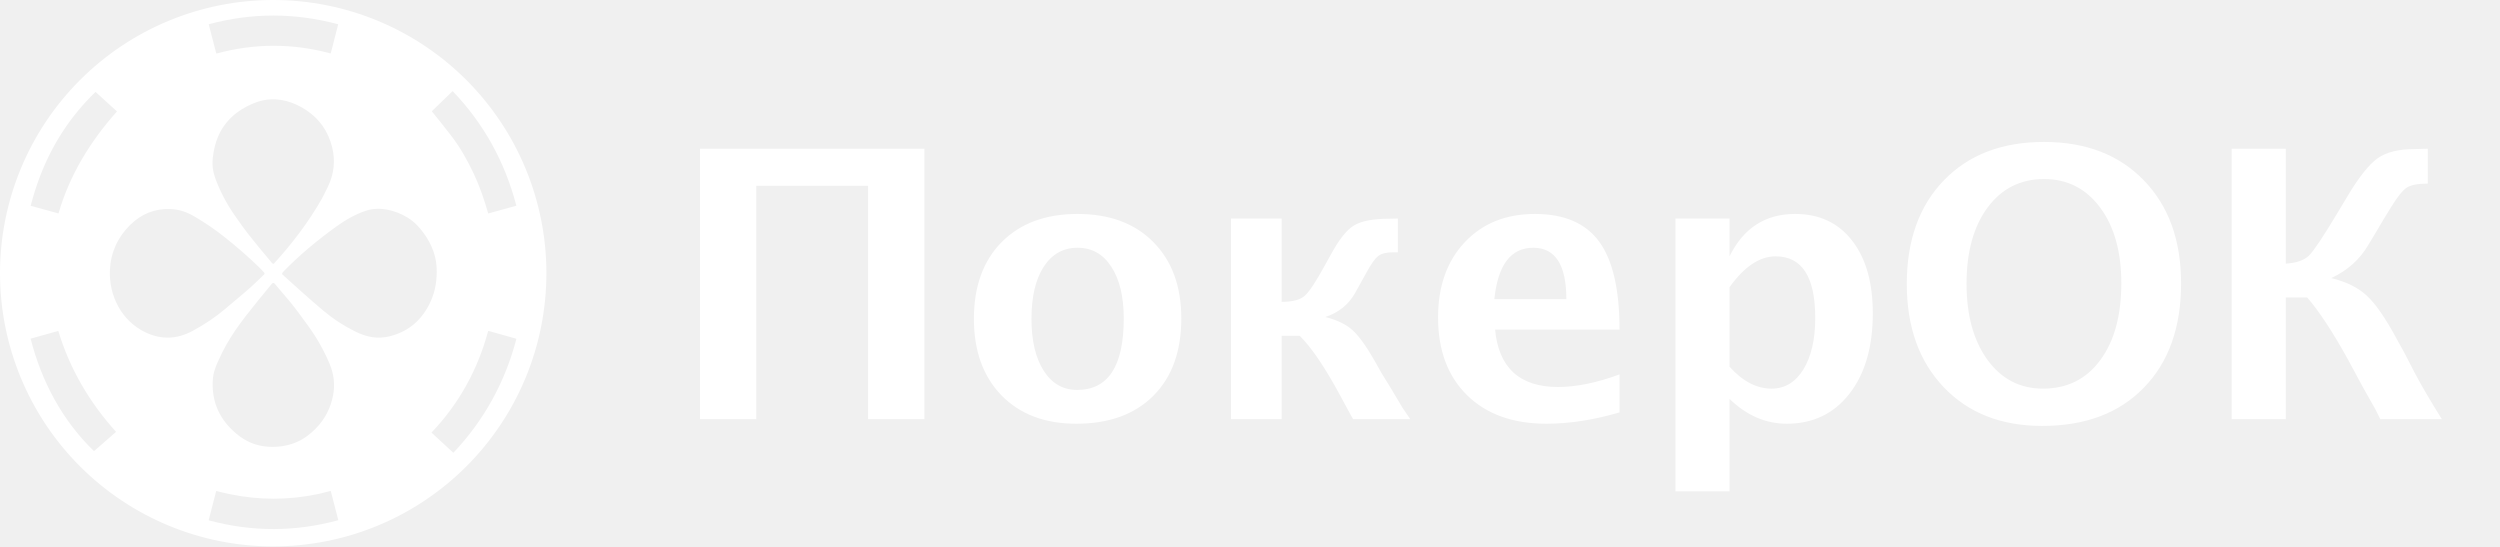
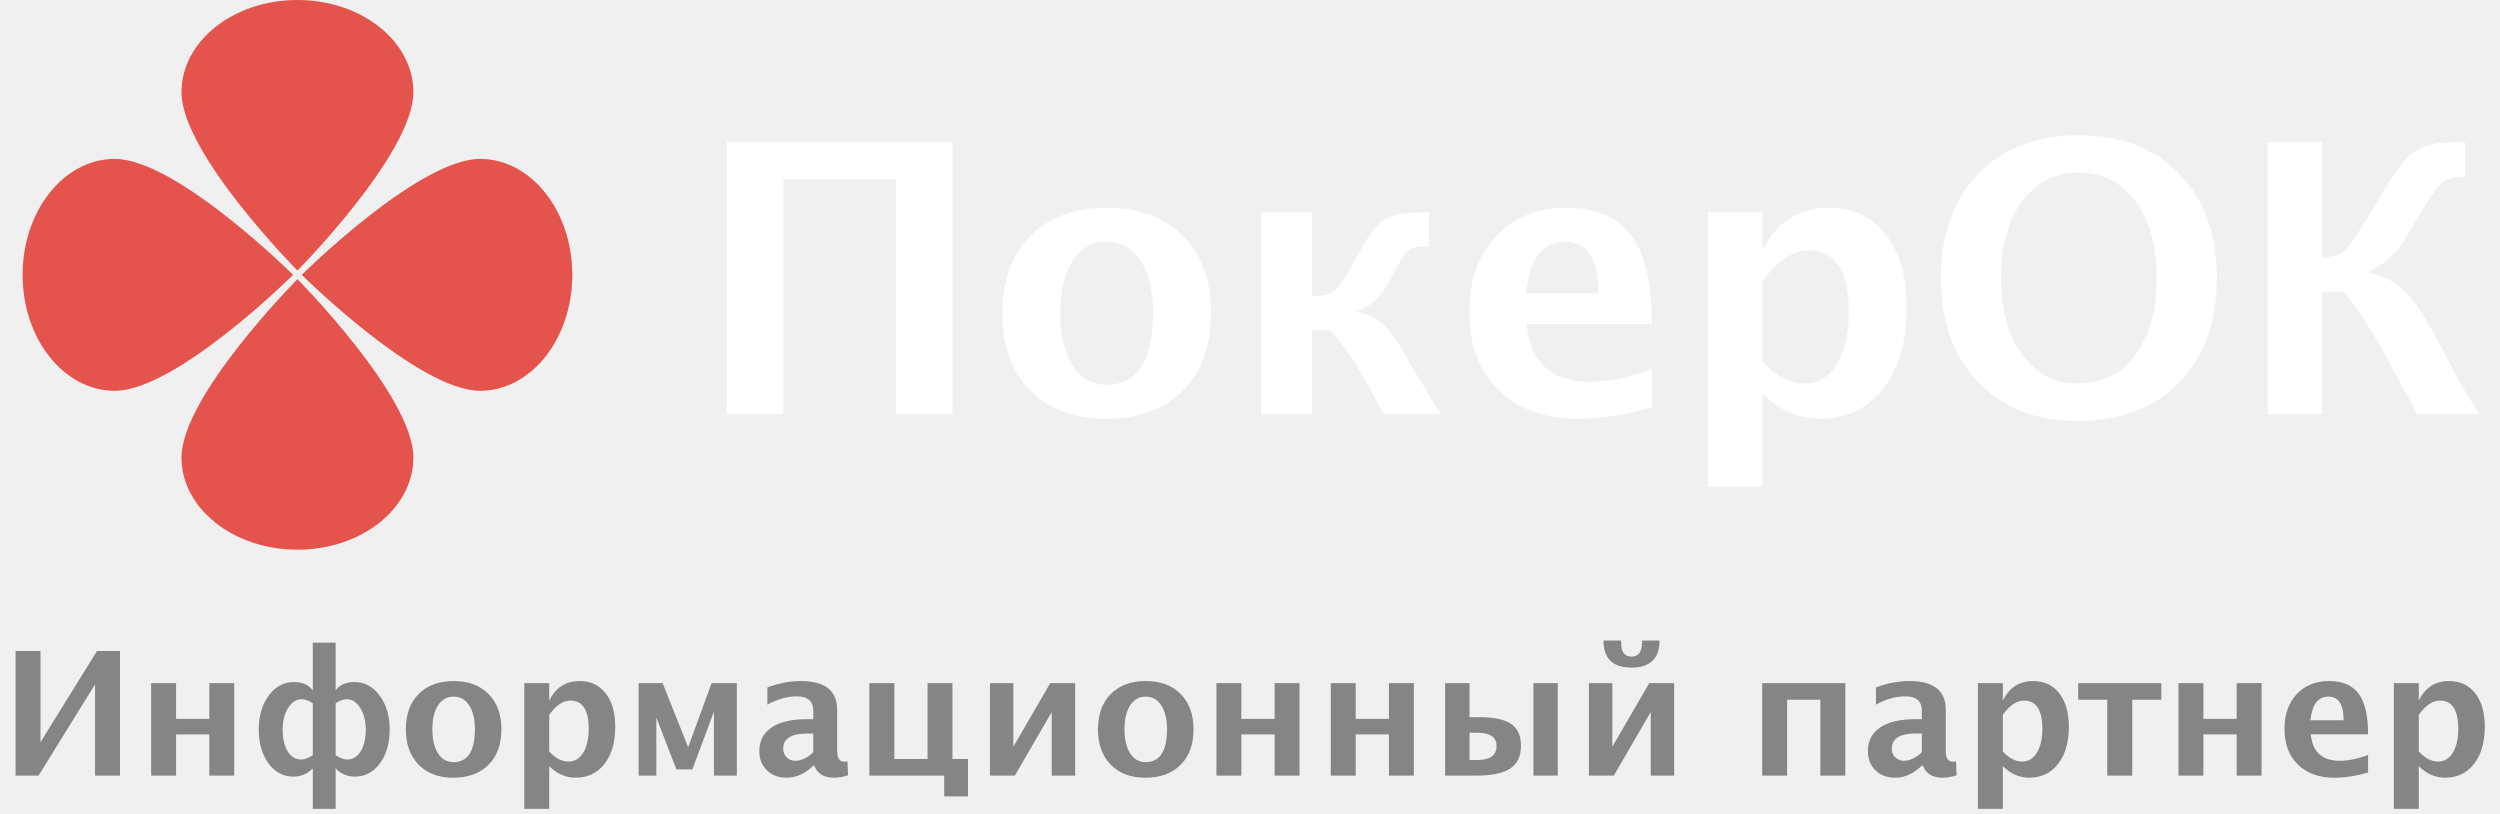
- <svg xmlns="http://www.w3.org/2000/svg" width="334" height="73" viewBox="0 0 334 73" fill="none">
-   <path d="M93.517 56V19.867H123.497V56H115.978V24.823H101.036V56H93.517ZM143.785 56.61C139.602 56.61 136.274 55.349 133.8 52.826C131.342 50.287 130.113 46.877 130.113 42.597C130.113 38.267 131.35 34.849 133.824 32.343C136.314 29.836 139.692 28.583 143.956 28.583C148.237 28.583 151.614 29.836 154.088 32.343C156.578 34.849 157.823 38.251 157.823 42.548C157.823 46.942 156.578 50.385 154.088 52.875C151.598 55.365 148.163 56.61 143.785 56.61ZM143.907 52.094C148.058 52.094 150.133 48.912 150.133 42.548C150.133 39.634 149.579 37.331 148.473 35.639C147.382 33.946 145.877 33.1 143.956 33.1C142.052 33.1 140.546 33.946 139.439 35.639C138.349 37.331 137.804 39.651 137.804 42.597C137.804 45.51 138.349 47.821 139.439 49.53C140.53 51.239 142.019 52.094 143.907 52.094ZM164.464 56V29.193H171.227V40.326C172.659 40.326 173.676 40.066 174.278 39.545C174.897 39.024 175.833 37.608 177.086 35.297L177.794 34.027C178.884 32.009 179.918 30.707 180.895 30.121C181.871 29.519 183.466 29.218 185.68 29.218L186.754 29.193V33.71H186.07C185.208 33.71 184.565 33.873 184.142 34.198C183.718 34.508 183.189 35.248 182.555 36.42L181.822 37.738L181.065 39.105C180.187 40.684 178.852 41.767 177.062 42.352C178.624 42.743 179.837 43.329 180.699 44.11C181.562 44.892 182.571 46.3 183.727 48.334L184.532 49.774L185.899 51.996L187.364 54.462C187.527 54.722 187.877 55.235 188.414 56H180.772C180.463 55.447 180.26 55.08 180.162 54.901L179.039 52.826C177.021 49.083 175.222 46.43 173.644 44.867H171.227V56H164.464ZM216.368 55.097C212.934 56.106 209.679 56.61 206.603 56.61C202.127 56.61 198.595 55.341 196.007 52.802C193.419 50.263 192.125 46.796 192.125 42.401C192.125 38.251 193.305 34.914 195.665 32.392C198.041 29.852 201.174 28.583 205.064 28.583C208.987 28.583 211.852 29.82 213.658 32.294C215.465 34.768 216.368 38.682 216.368 44.037H199.742C200.23 49.148 203.038 51.703 208.165 51.703C210.59 51.703 213.325 51.142 216.368 50.019V55.097ZM199.645 39.96H209.264C209.264 35.386 207.791 33.1 204.845 33.1C201.85 33.1 200.117 35.386 199.645 39.96ZM223.839 65.644V29.193H231.065V34.247C232.921 30.471 235.842 28.583 239.83 28.583C243.053 28.583 245.584 29.763 247.423 32.123C249.278 34.483 250.206 37.73 250.206 41.864C250.206 46.356 249.164 49.937 247.081 52.606C244.998 55.276 242.206 56.61 238.707 56.61C235.891 56.61 233.344 55.504 231.065 53.29V65.644H223.839ZM231.065 48.993C232.823 50.946 234.695 51.923 236.681 51.923C238.455 51.923 239.871 51.068 240.929 49.359C241.987 47.634 242.516 45.339 242.516 42.475C242.516 36.99 240.75 34.247 237.218 34.247C235.086 34.247 233.035 35.622 231.065 38.373V48.993ZM272.838 56.903C267.353 56.903 262.966 55.178 259.679 51.727C256.391 48.277 254.747 43.679 254.747 37.934C254.747 32.123 256.399 27.509 259.703 24.091C263.007 20.673 267.467 18.964 273.082 18.964C278.665 18.964 283.108 20.673 286.412 24.091C289.732 27.509 291.393 32.099 291.393 37.86C291.393 43.752 289.732 48.399 286.412 51.801C283.108 55.203 278.583 56.903 272.838 56.903ZM272.936 51.923C276.158 51.923 278.705 50.661 280.577 48.139C282.465 45.6 283.409 42.165 283.409 37.836C283.409 33.637 282.465 30.268 280.577 27.729C278.689 25.189 276.191 23.92 273.082 23.92C269.941 23.92 267.426 25.189 265.538 27.729C263.666 30.268 262.73 33.661 262.73 37.909C262.73 42.125 263.666 45.518 265.538 48.09C267.41 50.645 269.876 51.923 272.936 51.923ZM298.155 56V19.867H305.382V35.224C306.814 35.126 307.848 34.768 308.482 34.149C309.117 33.515 310.362 31.651 312.218 28.559L313.609 26.239C315.156 23.651 316.507 21.951 317.662 21.137C318.818 20.323 320.47 19.916 322.618 19.916C322.879 19.916 323.456 19.9 324.352 19.867V24.53C323.033 24.53 322.097 24.709 321.544 25.067C321.007 25.409 320.307 26.28 319.444 27.68L318.468 29.267L317.418 31.049L316.368 32.782C315.245 34.687 313.609 36.143 311.461 37.152C313.463 37.641 315.042 38.422 316.197 39.496C317.369 40.57 318.704 42.499 320.201 45.282L321.202 47.089L322.691 49.97C323.603 51.679 324.783 53.689 326.231 56H318.004C317.646 55.268 317.41 54.796 317.296 54.584L315.685 51.727L313.683 48.017C311.616 44.289 309.801 41.531 308.238 39.74H305.382V56H298.155Z" fill="white" />
-   <path d="M73 36.5C73 41.293 72.056 46.04 70.222 50.468C68.387 54.896 65.699 58.92 62.309 62.309C58.92 65.699 54.896 68.387 50.468 70.222C46.04 72.056 41.293 73 36.5 73C26.82 73 17.536 69.154 10.691 62.309C3.846 55.464 0 46.18 0 36.5C0 26.82 3.846 17.536 10.691 10.691C17.536 3.846 26.82 0 36.5 0C41.293 0 46.04 0.944 50.468 2.778C54.896 4.613 58.92 7.301 62.309 10.691C65.699 14.08 68.387 18.104 70.222 22.532C72.056 26.96 73 31.707 73 36.5ZM44.194 7.11L45.171 3.29C45.179 3.258 45.167 3.238 45.135 3.23C39.353 1.693 33.611 1.696 27.91 3.236C27.906 3.237 27.903 3.239 27.901 3.241C27.898 3.243 27.896 3.245 27.894 3.248C27.892 3.251 27.891 3.255 27.891 3.258C27.89 3.261 27.89 3.265 27.891 3.268L28.886 7.111C28.894 7.142 28.914 7.154 28.946 7.145C34.039 5.776 39.107 5.772 44.15 7.136C44.154 7.138 44.159 7.138 44.164 7.137C44.169 7.137 44.173 7.135 44.177 7.133C44.182 7.13 44.185 7.127 44.188 7.123C44.191 7.119 44.193 7.114 44.194 7.11ZM63.321 23.265C64.029 24.781 64.66 26.522 65.215 28.49C65.218 28.498 65.223 28.505 65.23 28.509C65.238 28.514 65.246 28.515 65.254 28.512L68.938 27.5C68.971 27.492 68.983 27.471 68.974 27.438C67.425 21.555 64.6 16.476 60.498 12.198C60.495 12.194 60.491 12.192 60.487 12.19C60.483 12.188 60.478 12.187 60.473 12.187C60.468 12.187 60.464 12.188 60.459 12.189C60.455 12.191 60.451 12.194 60.448 12.197L57.717 14.835C57.709 14.843 57.703 14.855 57.703 14.867C57.702 14.88 57.706 14.892 57.714 14.901C58.634 16.026 59.515 17.137 60.357 18.236C61.407 19.607 62.395 21.284 63.321 23.265ZM7.822 28.493C9.306 23.377 12.077 18.86 15.605 14.916C15.611 14.909 15.615 14.899 15.614 14.889C15.614 14.88 15.61 14.87 15.602 14.864L12.795 12.306C12.774 12.287 12.755 12.288 12.735 12.306C9.387 15.554 6.888 19.398 5.24 23.838C4.801 25.021 4.423 26.229 4.107 27.463C4.102 27.483 4.109 27.495 4.128 27.5L7.792 28.51C7.795 28.511 7.798 28.511 7.801 28.511C7.805 28.51 7.808 28.509 7.81 28.508C7.813 28.506 7.816 28.504 7.818 28.502C7.82 28.499 7.821 28.497 7.822 28.493ZM40.937 14.73C39.257 13.617 37.341 13.02 35.365 13.364C34.861 13.451 34.322 13.615 33.75 13.856C31.657 14.735 30.006 16.177 29.114 18.298C28.781 19.088 28.554 20.012 28.43 21.069C28.318 22.028 28.444 22.941 28.767 23.826C29.375 25.494 30.209 27.101 31.269 28.646C32.013 29.73 32.656 30.618 33.198 31.309C34.041 32.383 35.048 33.612 36.219 34.994C36.291 35.078 36.356 35.184 36.454 35.235C36.511 35.265 36.56 35.256 36.603 35.209C39.03 32.55 41.237 29.652 42.99 26.568C43.144 26.298 43.418 25.752 43.813 24.931C44.637 23.218 44.822 21.454 44.367 19.641C43.845 17.559 42.7 15.9 40.937 14.73ZM57.522 40.306C58.185 38.867 58.415 37.261 58.331 35.691C58.227 33.758 57.351 31.966 56.07 30.472C55.558 29.874 55.002 29.396 54.402 29.039C52.786 28.076 50.748 27.558 48.941 28.139C47.509 28.599 46.142 29.389 44.918 30.273C42.305 32.162 39.969 34.112 37.842 36.307C37.795 36.356 37.754 36.409 37.718 36.467C37.696 36.502 37.688 36.543 37.693 36.584C37.699 36.625 37.719 36.663 37.75 36.691C39.563 38.339 41.379 39.972 43.24 41.541C44.496 42.599 45.892 43.51 47.428 44.273C48.976 45.042 50.429 45.342 52.103 44.917C54.59 44.286 56.396 42.749 57.522 40.306ZM17.38 30.059C15.722 31.697 14.781 33.765 14.684 36.075C14.538 39.542 16.261 42.888 19.431 44.4C21.546 45.408 23.652 45.341 25.751 44.198C27.38 43.31 28.782 42.382 30.121 41.239C30.959 40.523 31.783 39.829 32.59 39.156C33.521 38.381 34.4 37.533 35.278 36.676C35.361 36.595 35.364 36.511 35.289 36.422C35.065 36.16 34.828 35.908 34.579 35.668C33.188 34.327 31.704 33.028 30.127 31.771C28.802 30.716 27.425 29.77 25.997 28.933C25.005 28.352 23.987 27.979 22.81 27.929C20.718 27.841 18.908 28.551 17.38 30.059ZM29.076 48.396C28.709 49.22 28.501 49.922 28.45 50.502C28.206 53.316 29.11 55.673 31.16 57.575C32.349 58.676 33.617 59.387 35.209 59.617C36.868 59.857 38.68 59.61 40.17 58.806C40.834 58.448 41.492 57.943 42.144 57.291C43.391 56.045 44.179 54.536 44.508 52.766C44.767 51.374 44.612 49.997 44.043 48.632C43.297 46.846 42.343 45.153 41.181 43.553C40.359 42.421 39.534 41.274 38.786 40.365C38.145 39.588 37.455 38.773 36.716 37.919C36.577 37.758 36.44 37.76 36.304 37.924C35.062 39.419 33.908 40.849 32.843 42.213C31.802 43.547 30.932 44.833 30.233 46.069C29.851 46.745 29.465 47.52 29.076 48.396ZM4.098 45.281C5.56 50.975 8.339 56.191 12.528 60.236C12.552 60.258 12.576 60.259 12.6 60.237L15.482 57.717C15.488 57.711 15.493 57.702 15.493 57.693C15.494 57.684 15.491 57.675 15.485 57.668C11.958 53.771 9.31 49.254 7.8 44.241C7.794 44.222 7.782 44.215 7.762 44.22L4.123 45.235C4.1 45.242 4.091 45.257 4.098 45.281ZM60.593 60.465C64.665 56.173 67.5 50.997 68.984 45.289C68.986 45.281 68.984 45.272 68.98 45.264C68.976 45.256 68.969 45.251 68.96 45.249L65.277 44.213C65.242 44.203 65.219 44.216 65.21 44.251C63.804 49.456 61.29 53.962 57.667 57.768C57.661 57.774 57.658 57.782 57.658 57.791C57.658 57.799 57.661 57.807 57.668 57.813L60.538 60.467C60.545 60.474 60.555 60.477 60.566 60.477C60.576 60.477 60.586 60.472 60.593 60.465ZM45.191 69.472L44.202 65.64C44.192 65.603 44.169 65.589 44.132 65.599C43.375 65.796 42.769 65.942 42.314 66.036C38.475 66.828 34.619 66.826 30.744 66.028C30.137 65.903 29.534 65.762 28.936 65.604C28.904 65.596 28.883 65.608 28.874 65.64L27.884 69.478C27.881 69.487 27.883 69.497 27.888 69.505C27.893 69.514 27.901 69.52 27.91 69.523C33.675 71.073 39.429 71.068 45.17 69.506C45.177 69.504 45.183 69.5 45.187 69.493C45.191 69.487 45.192 69.479 45.191 69.472Z" fill="white" />
+ <svg xmlns="http://www.w3.org/2000/svg" width="332" height="108" viewBox="0 0 332 108" fill="none">
+   <path d="M96.517 55V18.867H126.497V55H118.978V23.823H104.036V55H96.517ZM146.785 55.61C142.602 55.61 139.274 54.349 136.8 51.826C134.342 49.287 133.113 45.877 133.113 41.597C133.113 37.267 134.35 33.849 136.824 31.343C139.314 28.836 142.692 27.583 146.956 27.583C151.237 27.583 154.614 28.836 157.088 31.343C159.578 33.849 160.823 37.251 160.823 41.548C160.823 45.942 159.578 49.385 157.088 51.875C154.598 54.365 151.163 55.61 146.785 55.61ZM146.907 51.094C151.058 51.094 153.133 47.912 153.133 41.548C153.133 38.634 152.579 36.331 151.473 34.639C150.382 32.946 148.877 32.1 146.956 32.1C145.052 32.1 143.546 32.946 142.439 34.639C141.349 36.331 140.804 38.651 140.804 41.597C140.804 44.51 141.349 46.821 142.439 48.53C143.53 50.239 145.019 51.094 146.907 51.094ZM167.464 55V28.193H174.227V39.326C175.659 39.326 176.676 39.066 177.278 38.545C177.897 38.024 178.833 36.608 180.086 34.297L180.794 33.027C181.884 31.009 182.918 29.707 183.895 29.121C184.871 28.519 186.466 28.218 188.68 28.218L189.754 28.193V32.71H189.07C188.208 32.71 187.565 32.873 187.142 33.198C186.718 33.508 186.189 34.248 185.555 35.42L184.822 36.738L184.065 38.105C183.187 39.684 181.852 40.767 180.062 41.352C181.624 41.743 182.837 42.329 183.699 43.11C184.562 43.892 185.571 45.3 186.727 47.334L187.532 48.774L188.899 50.996L190.364 53.462C190.527 53.722 190.877 54.235 191.414 55H183.772C183.463 54.447 183.26 54.08 183.162 53.901L182.039 51.826C180.021 48.083 178.222 45.43 176.644 43.867H174.227V55H167.464ZM219.368 54.097C215.934 55.106 212.679 55.61 209.603 55.61C205.127 55.61 201.595 54.341 199.007 51.802C196.419 49.263 195.125 45.796 195.125 41.401C195.125 37.251 196.305 33.914 198.665 31.392C201.041 28.852 204.174 27.583 208.064 27.583C211.987 27.583 214.852 28.82 216.658 31.294C218.465 33.768 219.368 37.682 219.368 43.037H202.742C203.23 48.148 206.038 50.703 211.165 50.703C213.59 50.703 216.325 50.142 219.368 49.019V54.097ZM202.645 38.96H212.264C212.264 34.386 210.791 32.1 207.845 32.1C204.85 32.1 203.117 34.386 202.645 38.96ZM226.839 64.644V28.193H234.065V33.247C235.921 29.471 238.842 27.583 242.83 27.583C246.053 27.583 248.584 28.763 250.423 31.123C252.278 33.483 253.206 36.73 253.206 40.864C253.206 45.356 252.164 48.937 250.081 51.606C247.998 54.276 245.206 55.61 241.707 55.61C238.891 55.61 236.344 54.504 234.065 52.29V64.644H226.839ZM234.065 47.993C235.823 49.946 237.695 50.923 239.681 50.923C241.455 50.923 242.871 50.068 243.929 48.359C244.987 46.634 245.516 44.339 245.516 41.475C245.516 35.99 243.75 33.247 240.218 33.247C238.086 33.247 236.035 34.622 234.065 37.373V47.993ZM275.838 55.903C270.353 55.903 265.966 54.178 262.679 50.727C259.391 47.277 257.747 42.679 257.747 36.934C257.747 31.123 259.399 26.509 262.703 23.091C266.007 19.673 270.467 17.964 276.082 17.964C281.665 17.964 286.108 19.673 289.412 23.091C292.732 26.509 294.393 31.099 294.393 36.86C294.393 42.752 292.732 47.399 289.412 50.801C286.108 54.203 281.583 55.903 275.838 55.903ZM275.936 50.923C279.158 50.923 281.705 49.661 283.577 47.139C285.465 44.6 286.409 41.165 286.409 36.836C286.409 32.637 285.465 29.268 283.577 26.729C281.689 24.189 279.191 22.92 276.082 22.92C272.941 22.92 270.426 24.189 268.538 26.729C266.666 29.268 265.73 32.661 265.73 36.909C265.73 41.125 266.666 44.518 268.538 47.09C270.41 49.645 272.876 50.923 275.936 50.923ZM301.155 55V18.867H308.382V34.224C309.814 34.126 310.848 33.768 311.482 33.149C312.117 32.515 313.362 30.651 315.218 27.559L316.609 25.239C318.156 22.651 319.507 20.951 320.662 20.137C321.818 19.323 323.47 18.916 325.618 18.916C325.879 18.916 326.456 18.9 327.352 18.867V23.53C326.033 23.53 325.097 23.709 324.544 24.067C324.007 24.409 323.307 25.28 322.444 26.68L321.468 28.267L320.418 30.049L319.368 31.782C318.245 33.687 316.609 35.143 314.461 36.152C316.463 36.641 318.042 37.422 319.197 38.496C320.369 39.57 321.704 41.499 323.201 44.282L324.202 46.089L325.691 48.97C326.603 50.679 327.783 52.689 329.231 55H321.004C320.646 54.268 320.41 53.796 320.296 53.584L318.685 50.727L316.683 47.017C314.616 43.289 312.801 40.531 311.238 38.74H308.382V55H301.155Z" fill="white" />
+   <path d="M39.5 37.07C39.5 37.07 24.102 52.591 24.102 60.755C24.102 67.522 30.996 73 39.5 73C48.004 73 54.898 67.522 54.898 60.755C54.898 52.591 39.5 37.07 39.5 37.07Z" fill="#E5534D" />
+   <path d="M39.5 35.93C39.5 35.93 24.102 20.409 24.102 12.245C24.102 5.478 30.996 0 39.5 0C48.004 0 54.898 5.478 54.898 12.245C54.898 20.409 39.5 35.93 39.5 35.93Z" fill="#E5534D" />
+   <path d="M40.07 36.5C40.07 36.5 55.591 51.898 63.755 51.898C70.522 51.898 76 45.004 76 36.5C76 27.996 70.522 21.102 63.755 21.102C55.591 21.102 40.07 36.5 40.07 36.5Z" fill="#E5534D" />
+   <path d="M38.93 36.5C38.93 36.5 23.409 51.898 15.245 51.898C8.478 51.898 3 45.004 3 36.5C3 27.996 8.478 21.102 15.245 21.102C23.409 21.102 38.93 36.5 38.93 36.5Z" fill="#E5534D" />
+   <path d="M2.069 103V86.451H5.378V98.561L12.881 86.451H15.934V103H12.624V90.879L5.121 103H2.069ZM20.071 103V90.723H23.381V95.464H27.798V90.723H31.107V103H27.798V97.532H23.381V103H20.071ZM41.54 107.417V102.038C40.846 102.769 39.986 103.134 38.957 103.134C37.623 103.134 36.523 102.549 35.658 101.379C34.794 100.201 34.361 98.706 34.361 96.895C34.361 95.076 34.801 93.57 35.681 92.377C36.568 91.177 37.682 90.577 39.024 90.577C40.157 90.577 40.996 90.946 41.54 91.684V85.344H44.57V91.684C45.107 90.946 45.942 90.577 47.075 90.577C48.424 90.577 49.538 91.177 50.418 92.377C51.305 93.57 51.749 95.076 51.749 96.895C51.749 98.706 51.316 100.201 50.452 101.379C49.587 102.549 48.484 103.134 47.142 103.134C46.113 103.134 45.256 102.769 44.57 102.038V107.417H41.54ZM41.54 93.395C41.011 93.037 40.511 92.858 40.041 92.858C39.333 92.858 38.737 93.25 38.252 94.032C37.775 94.808 37.537 95.766 37.537 96.906C37.537 98.091 37.76 99.049 38.208 99.78C38.662 100.503 39.263 100.864 40.008 100.864C40.44 100.864 40.951 100.67 41.54 100.283V93.395ZM44.57 93.395V100.283C45.159 100.67 45.669 100.864 46.102 100.864C46.84 100.864 47.436 100.503 47.891 99.78C48.346 99.049 48.573 98.091 48.573 96.906C48.573 95.766 48.331 94.808 47.846 94.032C47.369 93.25 46.773 92.858 46.057 92.858C45.595 92.858 45.099 93.037 44.57 93.395ZM60.157 103.28C58.241 103.28 56.717 102.702 55.584 101.546C54.458 100.383 53.895 98.822 53.895 96.861C53.895 94.878 54.462 93.313 55.595 92.165C56.736 91.017 58.282 90.443 60.236 90.443C62.196 90.443 63.743 91.017 64.876 92.165C66.016 93.313 66.587 94.871 66.587 96.839C66.587 98.852 66.016 100.428 64.876 101.569C63.735 102.709 62.163 103.28 60.157 103.28ZM60.213 101.211C62.114 101.211 63.064 99.754 63.064 96.839C63.064 95.505 62.811 94.45 62.304 93.674C61.805 92.899 61.115 92.512 60.236 92.512C59.363 92.512 58.674 92.899 58.167 93.674C57.667 94.45 57.418 95.512 57.418 96.861C57.418 98.196 57.667 99.254 58.167 100.037C58.666 100.82 59.348 101.211 60.213 101.211ZM69.628 107.417V90.723H72.938V93.037C73.788 91.308 75.126 90.443 76.952 90.443C78.428 90.443 79.587 90.984 80.43 92.064C81.279 93.145 81.704 94.632 81.704 96.526C81.704 98.583 81.227 100.223 80.273 101.446C79.319 102.668 78.04 103.28 76.438 103.28C75.148 103.28 73.981 102.773 72.938 101.759V107.417H69.628ZM72.938 99.791C73.743 100.685 74.6 101.133 75.51 101.133C76.322 101.133 76.971 100.741 77.455 99.959C77.94 99.168 78.182 98.117 78.182 96.805C78.182 94.293 77.373 93.037 75.756 93.037C74.779 93.037 73.84 93.667 72.938 94.927V99.791ZM84.813 103V90.723H87.999L91.376 99.209H91.399L94.496 90.723H97.85V103H94.809V94.535H94.798L91.947 102.173H89.822L87.172 95.307H87.161V103H84.813ZM108.003 101.681C106.9 102.747 105.719 103.28 104.459 103.28C103.385 103.28 102.513 102.952 101.842 102.296C101.171 101.64 100.836 100.79 100.836 99.746C100.836 98.389 101.376 97.346 102.457 96.615C103.546 95.877 105.1 95.508 107.12 95.508H108.003V94.39C108.003 93.115 107.277 92.478 105.823 92.478C104.533 92.478 103.229 92.843 101.909 93.574V91.293C103.408 90.726 104.891 90.443 106.36 90.443C109.573 90.443 111.179 91.722 111.179 94.278V99.713C111.179 100.674 111.488 101.155 112.107 101.155C112.219 101.155 112.364 101.14 112.543 101.11L112.621 102.966C111.921 103.175 111.302 103.28 110.765 103.28C109.409 103.28 108.536 102.747 108.149 101.681H108.003ZM108.003 99.903V97.409H107.221C105.081 97.409 104.012 98.08 104.012 99.422C104.012 99.877 104.164 100.26 104.47 100.574C104.783 100.879 105.167 101.032 105.622 101.032C106.397 101.032 107.191 100.656 108.003 99.903ZM115.45 103V90.723H118.771V100.797H123.177V90.723H126.487V100.797H128.555V105.762H125.391V103H115.45ZM131.463 103V90.723H134.571V99.165L139.469 90.723H142.778V103H139.67V94.558L134.772 103H131.463ZM152.07 103.28C150.155 103.28 148.63 102.702 147.497 101.546C146.371 100.383 145.809 98.822 145.809 96.861C145.809 94.878 146.375 93.313 147.508 92.165C148.649 91.017 150.196 90.443 152.149 90.443C154.109 90.443 155.656 91.017 156.789 92.165C157.929 93.313 158.5 94.871 158.5 96.839C158.5 98.852 157.929 100.428 156.789 101.569C155.648 102.709 154.076 103.28 152.07 103.28ZM152.126 101.211C154.027 101.211 154.978 99.754 154.978 96.839C154.978 95.505 154.724 94.45 154.217 93.674C153.718 92.899 153.028 92.512 152.149 92.512C151.276 92.512 150.587 92.899 150.08 93.674C149.581 94.45 149.331 95.512 149.331 96.861C149.331 98.196 149.581 99.254 150.08 100.037C150.579 100.82 151.262 101.211 152.126 101.211ZM161.541 103V90.723H164.851V95.464H169.268V90.723H172.577V103H169.268V97.532H164.851V103H161.541ZM176.726 103V90.723H180.036V95.464H184.452V90.723H187.762V103H184.452V97.532H180.036V103H176.726ZM191.91 103V90.723H195.153V95.24H196.45C198.396 95.24 199.805 95.538 200.677 96.135C201.549 96.731 201.985 97.7 201.985 99.042C201.985 100.421 201.512 101.427 200.565 102.061C199.626 102.687 198.124 103 196.059 103H191.91ZM195.153 100.931H196.126C196.998 100.931 197.65 100.779 198.083 100.473C198.523 100.16 198.742 99.69 198.742 99.064C198.742 98.483 198.526 98.046 198.094 97.756C197.669 97.458 197.028 97.308 196.171 97.308H195.153V100.931ZM203.64 103V90.723H206.872V103H203.64ZM212.943 85.065H215.291V85.333C215.291 85.959 215.403 86.429 215.627 86.742C215.858 87.047 216.204 87.2 216.667 87.2C217.129 87.2 217.475 87.044 217.707 86.731C217.938 86.418 218.053 85.944 218.053 85.311L218.042 85.065H220.39C220.39 86.265 220.077 87.163 219.451 87.759C218.832 88.356 217.904 88.654 216.667 88.654C215.422 88.654 214.49 88.356 213.871 87.759C213.253 87.163 212.943 86.265 212.943 85.065ZM211.009 103V90.723H214.117V99.165L219.015 90.723H222.325V103H219.216V94.558L214.318 103H211.009ZM234.021 103V90.723H245.057V103H241.747V92.925H237.33V103H234.021ZM255.221 101.681C254.118 102.747 252.936 103.28 251.676 103.28C250.603 103.28 249.731 102.952 249.06 102.296C248.389 101.64 248.054 100.79 248.054 99.746C248.054 98.389 248.594 97.346 249.675 96.615C250.763 95.877 252.317 95.508 254.338 95.508H255.221V94.39C255.221 93.115 254.494 92.478 253.041 92.478C251.751 92.478 250.446 92.843 249.127 93.574V91.293C250.625 90.726 252.109 90.443 253.577 90.443C256.79 90.443 258.397 91.722 258.397 94.278V99.713C258.397 100.674 258.706 101.155 259.325 101.155C259.436 101.155 259.582 101.14 259.761 101.11L259.839 102.966C259.138 103.175 258.52 103.28 257.983 103.28C256.626 103.28 255.754 102.747 255.366 101.681H255.221ZM255.221 99.903V97.409H254.438C252.299 97.409 251.229 98.08 251.229 99.422C251.229 99.877 251.382 100.26 251.688 100.574C252.001 100.879 252.385 101.032 252.839 101.032C253.615 101.032 254.408 100.656 255.221 99.903ZM262.668 107.417V90.723H265.978V93.037C266.827 91.308 268.166 90.443 269.992 90.443C271.468 90.443 272.627 90.984 273.469 92.064C274.319 93.145 274.744 94.632 274.744 96.526C274.744 98.583 274.267 100.223 273.313 101.446C272.359 102.668 271.08 103.28 269.478 103.28C268.188 103.28 267.021 102.773 265.978 101.759V107.417H262.668ZM265.978 99.791C266.783 100.685 267.64 101.133 268.549 101.133C269.362 101.133 270.011 100.741 270.495 99.959C270.98 99.168 271.222 98.117 271.222 96.805C271.222 94.293 270.413 93.037 268.795 93.037C267.819 93.037 266.88 93.667 265.978 94.927V99.791ZM279.843 103V92.925H275.985V90.723H287.022V92.925H283.164V103H279.843ZM289.303 103V90.723H292.612V95.464H297.029V90.723H300.339V103H297.029V97.532H292.612V103H289.303ZM314.484 102.586C312.911 103.048 311.42 103.28 310.011 103.28C307.961 103.28 306.343 102.698 305.158 101.535C303.973 100.372 303.38 98.784 303.38 96.772C303.38 94.871 303.921 93.343 305.002 92.187C306.09 91.025 307.525 90.443 309.307 90.443C311.103 90.443 312.415 91.01 313.242 92.143C314.07 93.276 314.484 95.069 314.484 97.521H306.869C307.093 99.862 308.378 101.032 310.727 101.032C311.837 101.032 313.09 100.775 314.484 100.26V102.586ZM306.824 95.654H311.23C311.23 93.559 310.555 92.512 309.206 92.512C307.834 92.512 307.04 93.559 306.824 95.654ZM317.905 107.417V90.723H321.215V93.037C322.065 91.308 323.403 90.443 325.229 90.443C326.705 90.443 327.864 90.984 328.707 92.064C329.556 93.145 329.981 94.632 329.981 96.526C329.981 98.583 329.504 100.223 328.55 101.446C327.596 102.668 326.318 103.28 324.715 103.28C323.425 103.28 322.259 102.773 321.215 101.759V107.417H317.905ZM321.215 99.791C322.02 100.685 322.877 101.133 323.787 101.133C324.599 101.133 325.248 100.741 325.732 99.959C326.217 99.168 326.459 98.117 326.459 96.805C326.459 94.293 325.65 93.037 324.033 93.037C323.056 93.037 322.117 93.667 321.215 94.927V99.791Z" fill="#858585" />
</svg>
